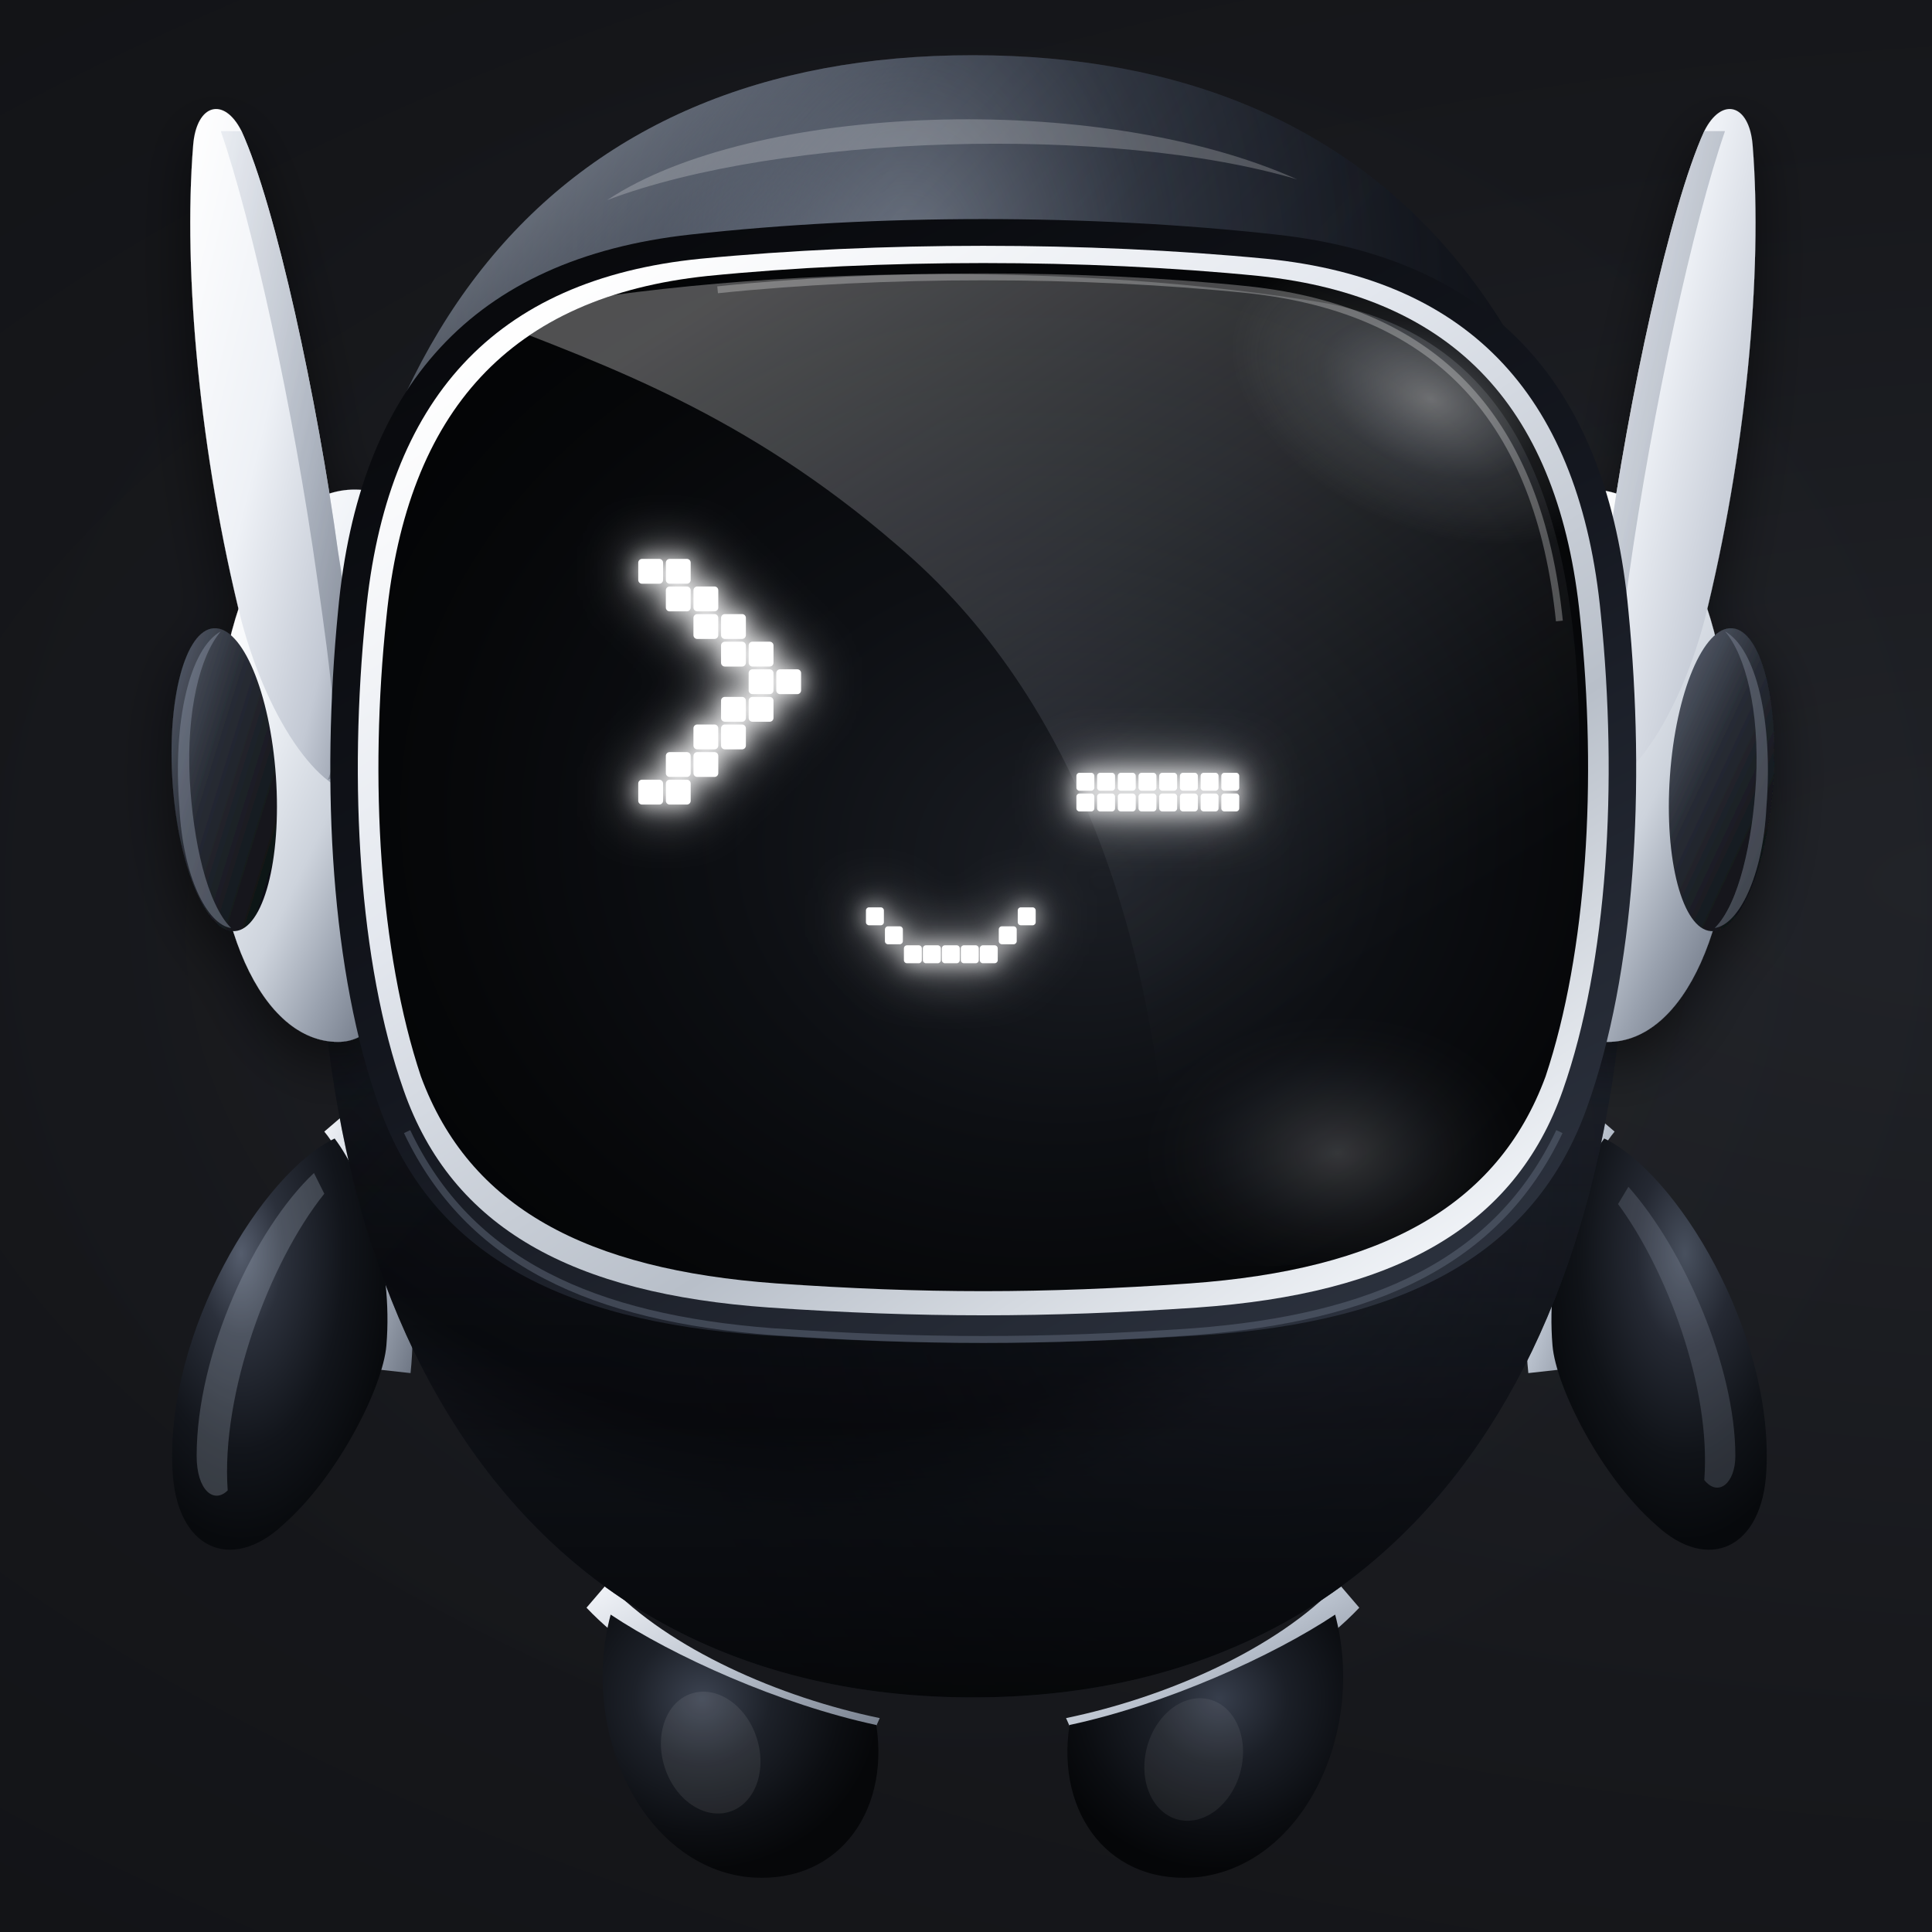
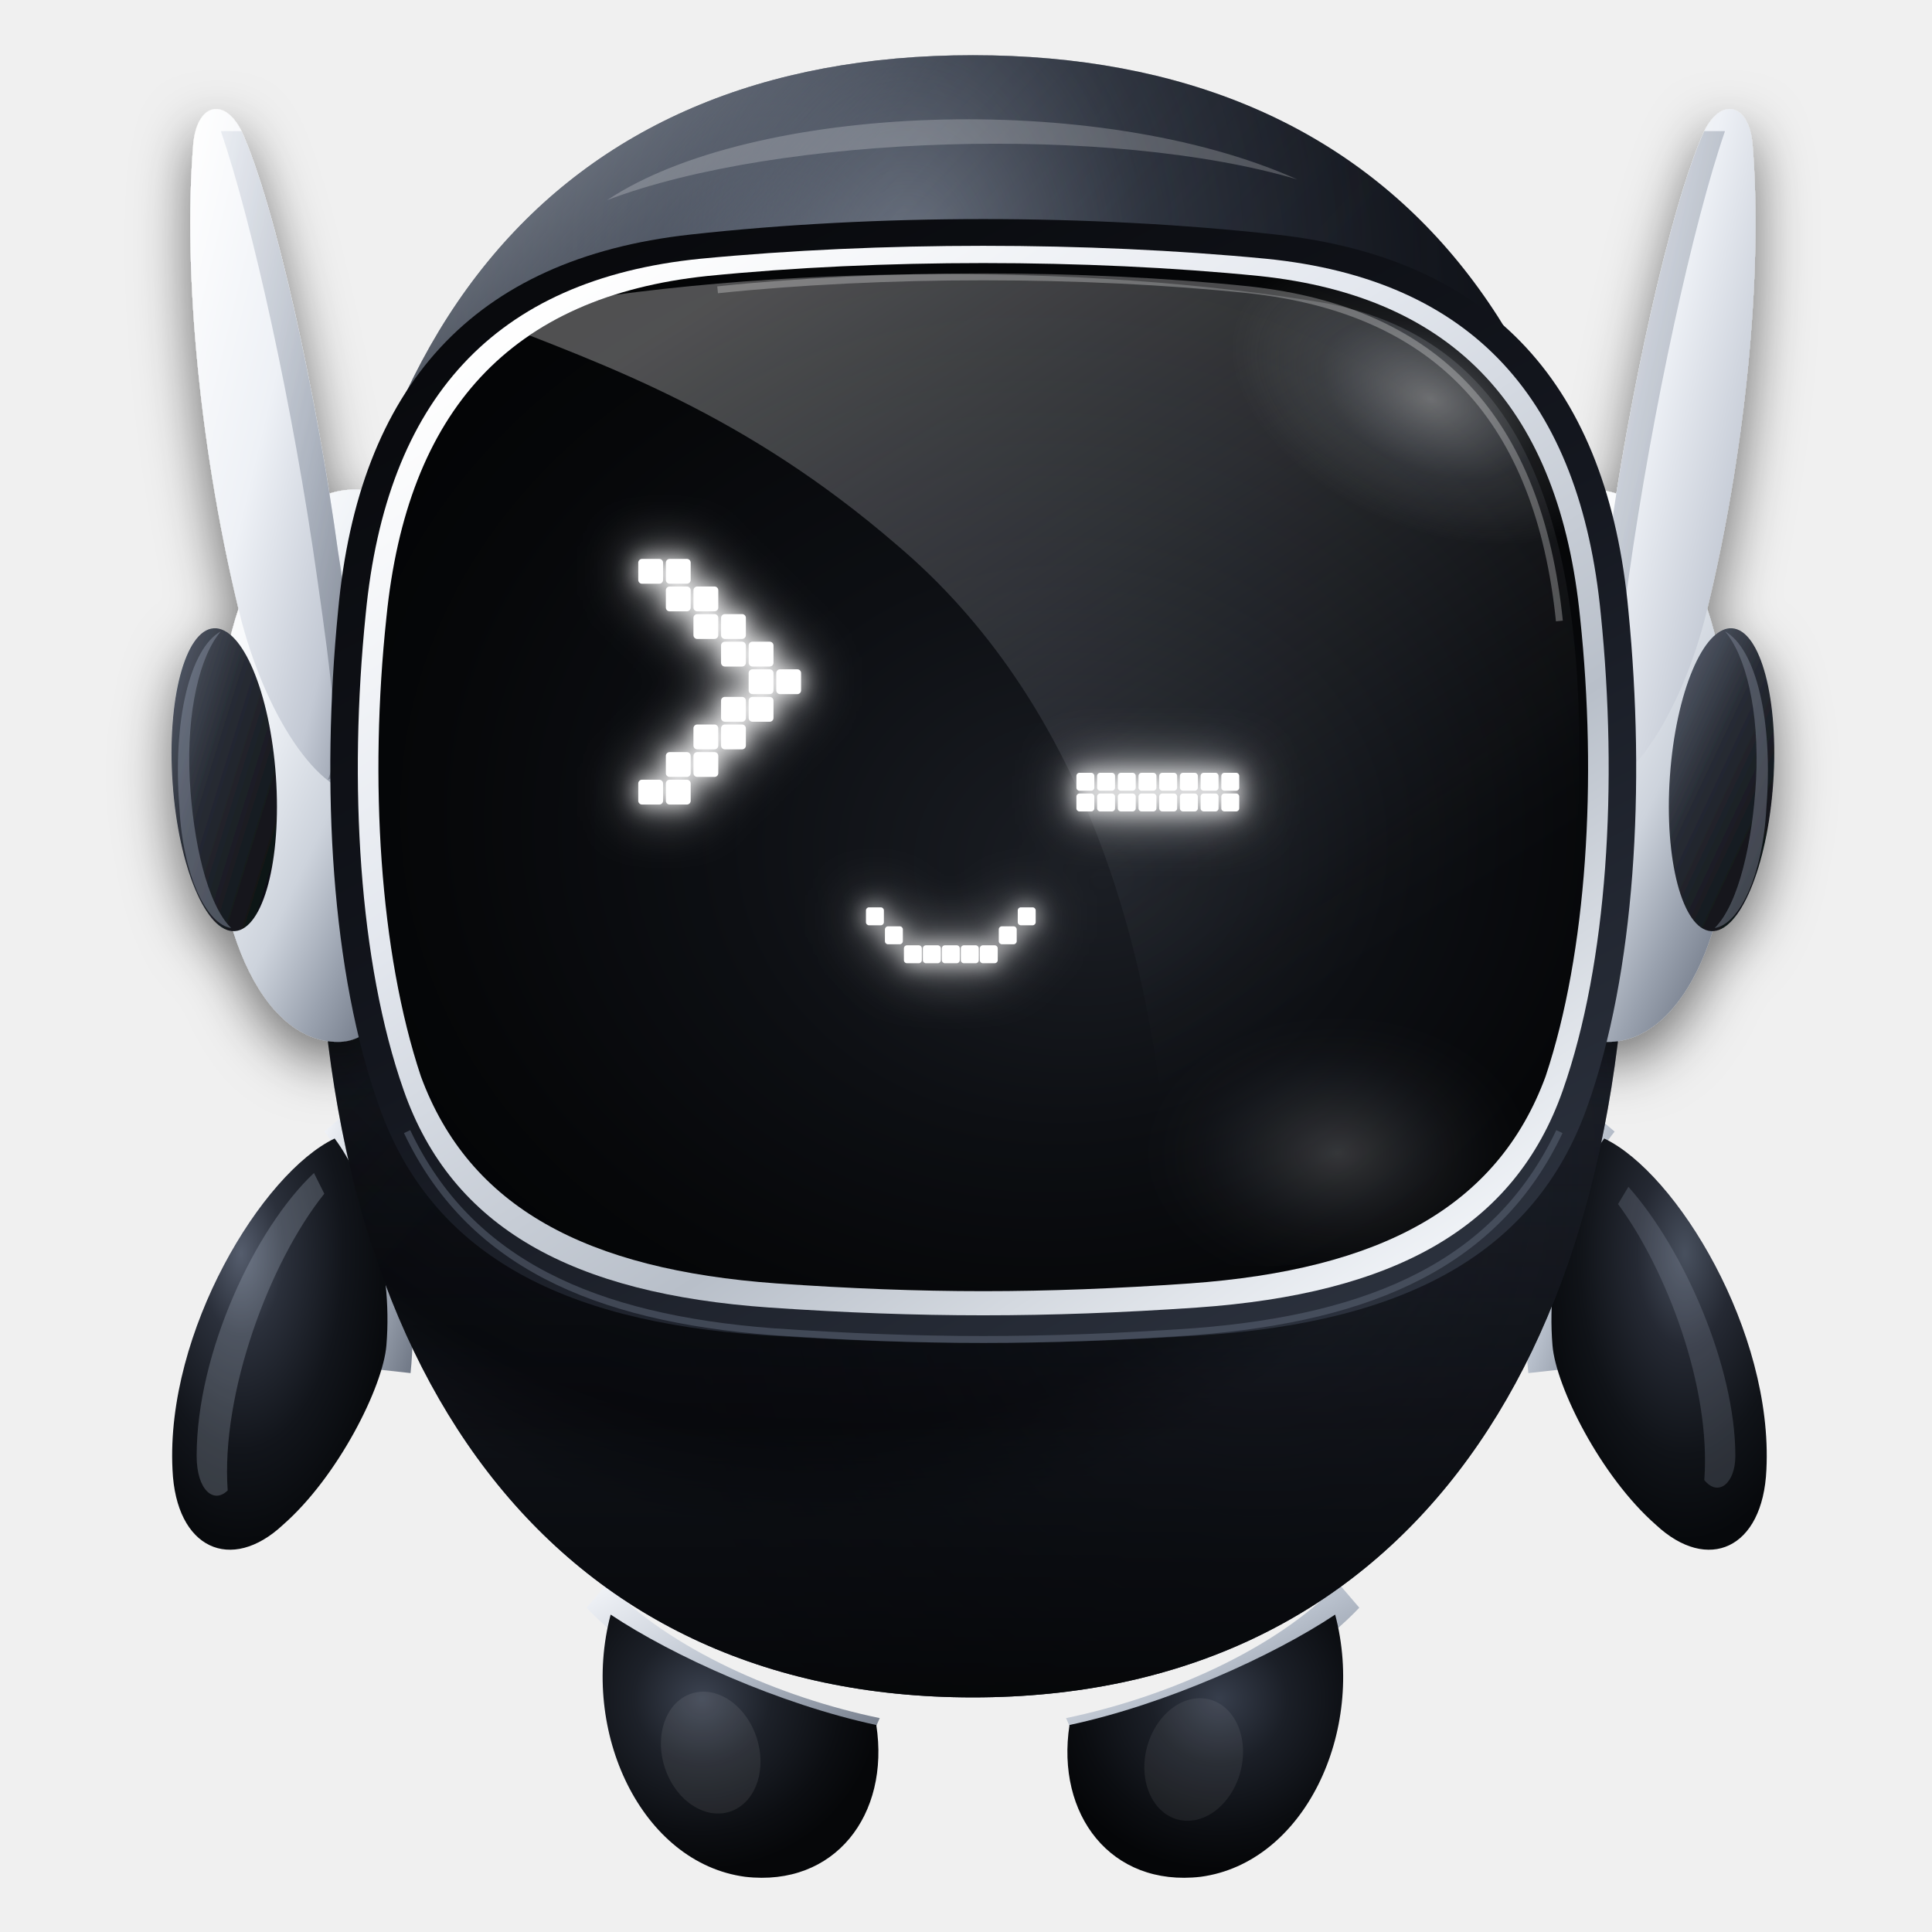
<svg xmlns="http://www.w3.org/2000/svg" viewBox="150 106 560 560" role="img" aria-label="Lare Code logo">
  <defs>
    <radialGradient id="studio-bg" cx="46%" cy="48%" r="65%" fx="38%" fy="44%">
      <stop offset="0%" stop-color="#202227" />
      <stop offset="45%" stop-color="#17181c" />
      <stop offset="85%" stop-color="#121316" />
      <stop offset="100%" stop-color="#0e0f12" />
    </radialGradient>
    <radialGradient id="robot-ambient-glow" cx="50%" cy="50%" r="50%">
      <stop offset="0%" stop-color="#ffffff" stop-opacity="0.045" />
      <stop offset="60%" stop-color="#b8c4d8" stop-opacity="0.015" />
      <stop offset="100%" stop-color="#000000" stop-opacity="0" />
    </radialGradient>
    <radialGradient id="floor-shadow-grad" cx="50%" cy="50%" r="50%">
      <stop offset="0%" stop-color="#000000" stop-opacity="0.90" />
      <stop offset="38%" stop-color="#030405" stop-opacity="0.65" />
      <stop offset="72%" stop-color="#08090b" stop-opacity="0.22" />
      <stop offset="100%" stop-color="#000000" stop-opacity="0" />
    </radialGradient>
    <radialGradient id="body-main-3d" cx="38%" cy="22%" r="68%" fx="34%" fy="16%">
      <stop offset="0%" stop-color="#4e5563" />
      <stop offset="16%" stop-color="#353b47" />
      <stop offset="42%" stop-color="#20252f" />
      <stop offset="72%" stop-color="#13161d" />
      <stop offset="92%" stop-color="#0b0d12" />
      <stop offset="100%" stop-color="#1c2029" />
    </radialGradient>
    <radialGradient id="body-bounce-light" cx="72%" cy="68%" r="48%">
      <stop offset="0%" stop-color="#3a4252" stop-opacity="0.45" />
      <stop offset="55%" stop-color="#232834" stop-opacity="0.18" />
      <stop offset="100%" stop-color="#0b0d12" stop-opacity="0" />
    </radialGradient>
    <linearGradient id="body-bottom-occlusion" x1="50%" y1="55%" x2="50%" y2="100%">
      <stop offset="0%" stop-color="#08090c" stop-opacity="0" />
      <stop offset="65%" stop-color="#06070a" stop-opacity="0.65" />
      <stop offset="100%" stop-color="#040507" stop-opacity="0.92" />
    </linearGradient>
    <radialGradient id="crown-highlight" cx="45%" cy="12%" r="42%">
      <stop offset="0%" stop-color="#9aa3b2" stop-opacity="0.55" />
      <stop offset="45%" stop-color="#636b7a" stop-opacity="0.2" />
      <stop offset="100%" stop-color="#2b303c" stop-opacity="0" />
    </radialGradient>
    <linearGradient id="left-rim-light" x1="0%" y1="20%" x2="30%" y2="55%">
      <stop offset="0%" stop-color="#b4bcc8" stop-opacity="0.5" />
      <stop offset="35%" stop-color="#697282" stop-opacity="0.15" />
      <stop offset="100%" stop-color="#1e222b" stop-opacity="0" />
    </linearGradient>
    <linearGradient id="visor-groove" x1="20%" y1="0%" x2="80%" y2="100%">
      <stop offset="0%" stop-color="#08090c" />
      <stop offset="50%" stop-color="#14171f" />
      <stop offset="100%" stop-color="#2c323e" />
    </linearGradient>
    <linearGradient id="visor-silver-ring" x1="15%" y1="5%" x2="85%" y2="95%">
      <stop offset="0%" stop-color="#ffffff" />
      <stop offset="35%" stop-color="#e3e7ee" />
      <stop offset="70%" stop-color="#b8bfc9" />
      <stop offset="100%" stop-color="#f0f3f7" />
    </linearGradient>
    <radialGradient id="visor-glass-base" cx="52%" cy="52%" r="62%" fx="60%" fy="60%">
      <stop offset="0%" stop-color="#1b1e24" />
      <stop offset="45%" stop-color="#0d0f13" />
      <stop offset="80%" stop-color="#060709" />
      <stop offset="100%" stop-color="#030405" />
    </radialGradient>
    <linearGradient id="visor-glass-reflection-main" x1="25%" y1="0%" x2="78%" y2="75%">
      <stop offset="0%" stop-color="#ffffff" stop-opacity="0.30" />
      <stop offset="45%" stop-color="#dce2ec" stop-opacity="0.16" />
      <stop offset="85%" stop-color="#8b95a5" stop-opacity="0.04" />
      <stop offset="100%" stop-color="#000000" stop-opacity="0" />
    </linearGradient>
    <radialGradient id="visor-corner-hotspot" cx="68%" cy="22%" r="36%">
      <stop offset="0%" stop-color="#ffffff" stop-opacity="0.34" />
      <stop offset="55%" stop-color="#cfd6e2" stop-opacity="0.10" />
      <stop offset="100%" stop-color="#ffffff" stop-opacity="0" />
    </radialGradient>
    <radialGradient id="visor-bottom-glow" cx="62%" cy="76%" r="32%">
      <stop offset="0%" stop-color="#ffffff" stop-opacity="0.18" />
      <stop offset="60%" stop-color="#9aa2b1" stop-opacity="0.05" />
      <stop offset="100%" stop-color="#000000" stop-opacity="0" />
    </radialGradient>
    <clipPath id="visor-screen-clip">
      <path d="M 355 186                C 405 181, 465 181, 515 186                C 572 192, 602 225, 608 285                C 613 332, 610 382, 598 418                C 584 456, 550 474, 495 478                C 452 481, 418 481, 375 478                C 320 474, 286 456, 272 418                C 260 382, 257 332, 262 285                C 268 225, 298 192, 355 186 Z" />
    </clipPath>
    <linearGradient id="ear-white-metal" x1="15%" y1="8%" x2="80%" y2="92%">
      <stop offset="0%" stop-color="#ffffff" />
      <stop offset="28%" stop-color="#f1f4f8" />
      <stop offset="62%" stop-color="#cdd3dc" />
      <stop offset="85%" stop-color="#9aa2af" />
      <stop offset="100%" stop-color="#7c8492" />
    </linearGradient>
    <linearGradient id="fin-white-grad" x1="0%" y1="0%" x2="100%" y2="90%">
      <stop offset="0%" stop-color="#ffffff" />
      <stop offset="45%" stop-color="#eef1f6" />
      <stop offset="80%" stop-color="#c3c9d4" />
      <stop offset="100%" stop-color="#8d95a3" />
    </linearGradient>
    <linearGradient id="fin-inner-bevel" x1="0%" y1="0%" x2="100%" y2="100%">
      <stop offset="0%" stop-color="#e4e8ef" />
      <stop offset="60%" stop-color="#9ea6b3" />
      <stop offset="100%" stop-color="#69707d" />
    </linearGradient>
    <linearGradient id="ear-dark-cap" x1="15%" y1="10%" x2="85%" y2="90%">
      <stop offset="0%" stop-color="#4e5562" />
      <stop offset="40%" stop-color="#282c35" />
      <stop offset="85%" stop-color="#14171c" />
      <stop offset="100%" stop-color="#0d0f13" />
    </linearGradient>
    <radialGradient id="left-arm-grad" cx="32%" cy="28%" r="70%">
      <stop offset="0%" stop-color="#555d6d" />
      <stop offset="28%" stop-color="#2b303b" />
      <stop offset="68%" stop-color="#12151b" />
      <stop offset="100%" stop-color="#080a0d" />
    </radialGradient>
    <radialGradient id="right-arm-grad" cx="62%" cy="28%" r="70%">
      <stop offset="0%" stop-color="#48505e" />
      <stop offset="32%" stop-color="#252933" />
      <stop offset="70%" stop-color="#101318" />
      <stop offset="100%" stop-color="#07090c" />
    </radialGradient>
    <radialGradient id="left-leg-grad" cx="36%" cy="32%" r="65%">
      <stop offset="0%" stop-color="#3c4351" />
      <stop offset="38%" stop-color="#1d2129" />
      <stop offset="78%" stop-color="#0c0e12" />
      <stop offset="100%" stop-color="#060709" />
    </radialGradient>
    <radialGradient id="right-leg-grad" cx="55%" cy="32%" r="65%">
      <stop offset="0%" stop-color="#373e4c" />
      <stop offset="38%" stop-color="#1b1f27" />
      <stop offset="78%" stop-color="#0b0d11" />
      <stop offset="100%" stop-color="#050608" />
    </radialGradient>
    <linearGradient id="joint-ring-grad" x1="0%" y1="0%" x2="100%" y2="100%">
      <stop offset="0%" stop-color="#f4f6fa" />
      <stop offset="50%" stop-color="#b8c0cc" />
      <stop offset="100%" stop-color="#6e7684" />
    </linearGradient>
    <filter id="led-pixel-glow" x="-40%" y="-40%" width="180%" height="180%">
      <feGaussianBlur in="SourceGraphic" stdDeviation="3.2" result="blur1" />
      <feGaussianBlur in="SourceGraphic" stdDeviation="8" result="blur2" />
      <feMerge>
        <feMergeNode in="blur2" />
        <feMergeNode in="blur1" />
        <feMergeNode in="SourceGraphic" />
      </feMerge>
    </filter>
    <filter id="ear-soft-shadow" x="-30%" y="-20%" width="160%" height="150%">
      <feDropShadow dx="0" dy="6" stdDeviation="8" flood-color="#000000" flood-opacity="0.55" />
    </filter>
    <filter id="text-studio-shadow" x="-10%" y="-10%" width="120%" height="130%">
      <feDropShadow dx="0" dy="5" stdDeviation="4" flood-color="#000000" flood-opacity="0.48" />
    </filter>
    <g id="px">
      <rect width="7.2" height="7.2" rx="1.1" fill="#ffffff" />
    </g>
    <g id="px-sm">
      <rect width="5.2" height="5.2" rx="0.9" fill="#ffffff" />
    </g>
  </defs>
-   <rect id="bg-rect" width="1920" height="820" fill="url(#studio-bg)" />
-   <ellipse cx="430" cy="365" rx="340" ry="290" fill="url(#robot-ambient-glow)" />
  <g id="robot-assembly">
    <path d="M 326 565 C 344 584, 376 598, 405 604 L 401 613 C 370 606, 338 591, 320 572 Z" fill="url(#joint-ring-grad)" />
    <path d="M 327 574 C 318 608, 336 646, 366 650 C 392 653, 408 632, 404 606 C 376 600, 345 586, 327 574 Z" fill="url(#left-leg-grad)" />
    <ellipse cx="356" cy="614" rx="14" ry="18" transform="rotate(-18 356 614)" fill="#ffffff" opacity="0.08" />
    <path d="M 538 565 C 520 584, 488 598, 459 604 L 463 613 C 494 606, 526 591, 544 572 Z" fill="url(#joint-ring-grad)" />
    <path d="M 537 574 C 546 608, 528 646, 498 650 C 472 653, 456 632, 460 606 C 488 600, 519 586, 537 574 Z" fill="url(#right-leg-grad)" />
    <ellipse cx="496" cy="616" rx="14" ry="18" transform="rotate(15 496 616)" fill="#ffffff" opacity="0.07" />
    <path d="M 244 434 C 254 446, 263 478, 260 503 L 269 504 C 272 476, 263 442, 251 428 Z" fill="url(#joint-ring-grad)" />
    <path d="M 247 436 C 226 446, 198 492, 200 532 C 201 555, 217 562, 232 548 C 248 534, 261 508, 262 496 C 264 472, 256 448, 247 436 Z" fill="url(#left-arm-grad)" />
    <path d="M 241 446 C 224 462, 207 498, 207 528 C 207 538, 212 542, 216 538 C 214 510, 228 472, 244 452 Z" fill="#b8c2d2" opacity="0.25" />
    <path d="M 618 434 C 608 446, 599 478, 602 503 L 593 504 C 590 476, 599 442, 611 428 Z" fill="url(#joint-ring-grad)" />
    <path d="M 615 436 C 636 446, 664 492, 662 532 C 661 555, 645 562, 630 548 C 614 534, 601 508, 600 496 C 598 472, 606 448, 615 436 Z" fill="url(#right-arm-grad)" />
    <path d="M 622 450 C 638 468, 653 502, 653 528 C 653 536, 648 540, 644 535 C 646 508, 633 474, 619 455 Z" fill="#9aa4b4" opacity="0.22" />
    <path id="robot-torso-base" d="M 432 122 C 554 122, 622 204, 622 356 C 622 504, 554 598, 432 598 C 310 598, 242 504, 242 356 C 242 204, 310 122, 432 122 Z" fill="url(#body-main-3d)" />
    <path d="M 432 122 C 554 122, 622 204, 622 356 C 622 504, 554 598, 432 598 C 310 598, 242 504, 242 356 C 242 204, 310 122, 432 122 Z" fill="url(#body-bounce-light)" />
    <path d="M 432 122 C 554 122, 622 204, 622 356 C 622 504, 554 598, 432 598 C 310 598, 242 504, 242 356 C 242 204, 310 122, 432 122 Z" fill="url(#body-bottom-occlusion)" />
    <path d="M 432 122 C 554 122, 622 204, 622 356 C 622 504, 554 598, 432 598 C 310 598, 242 504, 242 356 C 242 204, 310 122, 432 122 Z" fill="url(#crown-highlight)" />
    <path d="M 432 122 C 554 122, 622 204, 622 356 C 622 504, 554 598, 432 598 C 310 598, 242 504, 242 356 C 242 204, 310 122, 432 122 Z" fill="url(#left-rim-light)" />
    <path d="M 326 164 C 368 136, 468 132, 526 158 C 472 142, 376 145, 326 164 Z" fill="#ffffff" opacity="0.22" />
    <g id="left-ear-assembly" filter="url(#ear-soft-shadow)">
      <path d="M 248 258 C 234 262, 226 300, 226 336 C 226 372, 234 404, 250 408 C 246 364, 245 304, 248 258 Z" fill="#12151b" />
      <path d="M 255 248 C 232 246, 214 276, 212 326 C 210 374, 226 408, 248 408 C 264 408, 272 382, 270 334 C 268 286, 266 250, 255 248 Z" fill="url(#ear-white-metal)" />
      <path d="M 248 266 C 242 222, 230 166, 220 144 C 215 134, 207 136, 206 148 C 203 185, 208 238, 220 286 C 228 316, 244 338, 256 336 C 262 334, 253 298, 248 266 Z" fill="url(#fin-white-grad)" />
      <path d="M 214 144 C 223 170, 235 224, 242 274 C 246 302, 249 324, 245 332 C 252 330, 255 310, 248 266 C 242 222, 230 166, 220 144 Z" fill="url(#fin-inner-bevel)" opacity="0.75" />
      <ellipse cx="215" cy="332" rx="15" ry="44" transform="rotate(-4 215 332)" fill="url(#ear-dark-cap)" />
      <path d="M 214 289 C 205 294, 200 315, 202 340 C 203 360, 210 374, 217 375 C 210 368, 206 350, 205 332 C 204 312, 208 296, 214 289 Z" fill="#8e97a8" opacity="0.45" />
    </g>
    <g id="right-ear-assembly" filter="url(#ear-soft-shadow)">
      <path d="M 616 258 C 630 262, 638 300, 638 336 C 638 372, 630 404, 614 408 C 618 364, 619 304, 616 258 Z" fill="#101318" />
      <path d="M 609 248 C 632 246, 650 276, 652 326 C 654 374, 638 408, 616 408 C 600 408, 592 382, 594 334 C 596 286, 598 250, 609 248 Z" fill="url(#ear-white-metal)" />
      <path d="M 616 266 C 622 222, 634 166, 644 144 C 649 134, 657 136, 658 148 C 661 185, 656 238, 644 286 C 636 316, 620 338, 608 336 C 602 334, 611 298, 616 266 Z" fill="url(#fin-white-grad)" />
      <path d="M 650 144 C 641 170, 629 224, 622 274 C 618 302, 615 324, 619 332 C 612 330, 609 310, 616 266 C 622 222, 634 166, 644 144 Z" fill="url(#fin-inner-bevel)" opacity="0.7" />
      <ellipse cx="649" cy="332" rx="15" ry="44" transform="rotate(4 649 332)" fill="url(#ear-dark-cap)" />
      <path d="M 650 289 C 659 294, 664 315, 662 340 C 661 360, 654 374, 647 375 C 654 368, 658 350, 659 332 C 660 312, 656 296, 650 289 Z" fill="#8e97a8" opacity="0.4" />
    </g>
    <path d="M 350 174 C 404 168, 466 168, 520 174 C 583 181, 616 218, 622 283 C 627 334, 624 388, 610 427 C 595 469, 558 489, 499 493 C 453 496, 417 496, 371 493 C 312 489, 275 469, 260 427 C 246 388, 243 334, 248 283 C 254 218, 287 181, 350 174 Z" fill="url(#visor-groove)" />
    <path d="M 268 434 C 286 472, 322 488, 374 492 C 418 495, 452 495, 496 492 C 548 488, 584 472, 602 434" fill="none" stroke="#5b6475" stroke-width="2" opacity="0.55" />
    <path d="M 353 181 C 405 176, 465 176, 517 181 C 577 187, 608 222, 614 284 C 619 333, 616 385, 603 422 C 589 462, 554 481, 497 485 C 453 488, 417 488, 373 485 C 316 481, 281 462, 267 422 C 254 385, 251 333, 256 284 C 262 222, 293 187, 353 181 Z" fill="url(#visor-silver-ring)" />
    <path d="M 355 186 C 405 181, 465 181, 515 186 C 572 192, 602 225, 608 285 C 613 332, 610 382, 598 418 C 584 456, 550 474, 495 478 C 452 481, 418 481, 375 478 C 320 474, 286 456, 272 418 C 260 382, 257 332, 262 285 C 268 225, 298 192, 355 186 Z" fill="url(#visor-glass-base)" />
    <g clip-path="url(#visor-screen-clip)">
      <path d="M 290 198 C 365 182, 465 182, 535 194 C 590 205, 615 255, 606 365 C 598 430, 560 468, 490 472 C 488 380, 462 308, 410 264 C 366 226, 326 212, 290 198 Z" fill="url(#visor-glass-reflection-main)" />
      <ellipse cx="525" cy="236" rx="85" ry="52" transform="rotate(24 525 236)" fill="url(#visor-corner-hotspot)" />
      <ellipse cx="515" cy="405" rx="95" ry="68" fill="url(#visor-bottom-glow)" />
      <path d="M 358 190 C 406 185, 464 185, 512 190 C 567 196, 596 228, 602 286" fill="none" stroke="#ffffff" stroke-width="2" opacity="0.28" />
    </g>
    <g id="visor-pixel-face" filter="url(#led-pixel-glow)">
      <g id="pixel-chevron" transform="translate(335, 268)">
        <use href="#px" x="0" y="0" />
        <use href="#px" x="8" y="0" />
        <use href="#px" x="8" y="8" />
        <use href="#px" x="16" y="8" />
        <use href="#px" x="16" y="16" />
        <use href="#px" x="24" y="16" />
        <use href="#px" x="24" y="24" />
        <use href="#px" x="32" y="24" />
        <use href="#px" x="32" y="32" />
        <use href="#px" x="40" y="32" />
        <use href="#px" x="24" y="40" />
        <use href="#px" x="32" y="40" />
        <use href="#px" x="16" y="48" />
        <use href="#px" x="24" y="48" />
        <use href="#px" x="8" y="56" />
        <use href="#px" x="16" y="56" />
        <use href="#px" x="0" y="64" />
        <use href="#px" x="8" y="64" />
      </g>
      <g id="pixel-underscore" transform="translate(462, 330)">
        <use href="#px-sm" x="0" y="0" />
        <use href="#px-sm" x="6" y="0" />
        <use href="#px-sm" x="12" y="0" />
        <use href="#px-sm" x="18" y="0" />
        <use href="#px-sm" x="24" y="0" />
        <use href="#px-sm" x="30" y="0" />
        <use href="#px-sm" x="36" y="0" />
        <use href="#px-sm" x="42" y="0" />
        <use href="#px-sm" x="0" y="6" />
        <use href="#px-sm" x="6" y="6" />
        <use href="#px-sm" x="12" y="6" />
        <use href="#px-sm" x="18" y="6" />
        <use href="#px-sm" x="24" y="6" />
        <use href="#px-sm" x="30" y="6" />
        <use href="#px-sm" x="36" y="6" />
        <use href="#px-sm" x="42" y="6" />
      </g>
      <g id="pixel-smile" transform="translate(401, 369)">
        <use href="#px-sm" x="0" y="0" />
        <use href="#px-sm" x="5.5" y="5.5" />
        <use href="#px-sm" x="11" y="11" />
        <use href="#px-sm" x="16.5" y="11" />
        <use href="#px-sm" x="22" y="11" />
        <use href="#px-sm" x="27.5" y="11" />
        <use href="#px-sm" x="33" y="11" />
        <use href="#px-sm" x="38.5" y="5.5" />
        <use href="#px-sm" x="44" y="0" />
      </g>
    </g>
  </g>
</svg>
